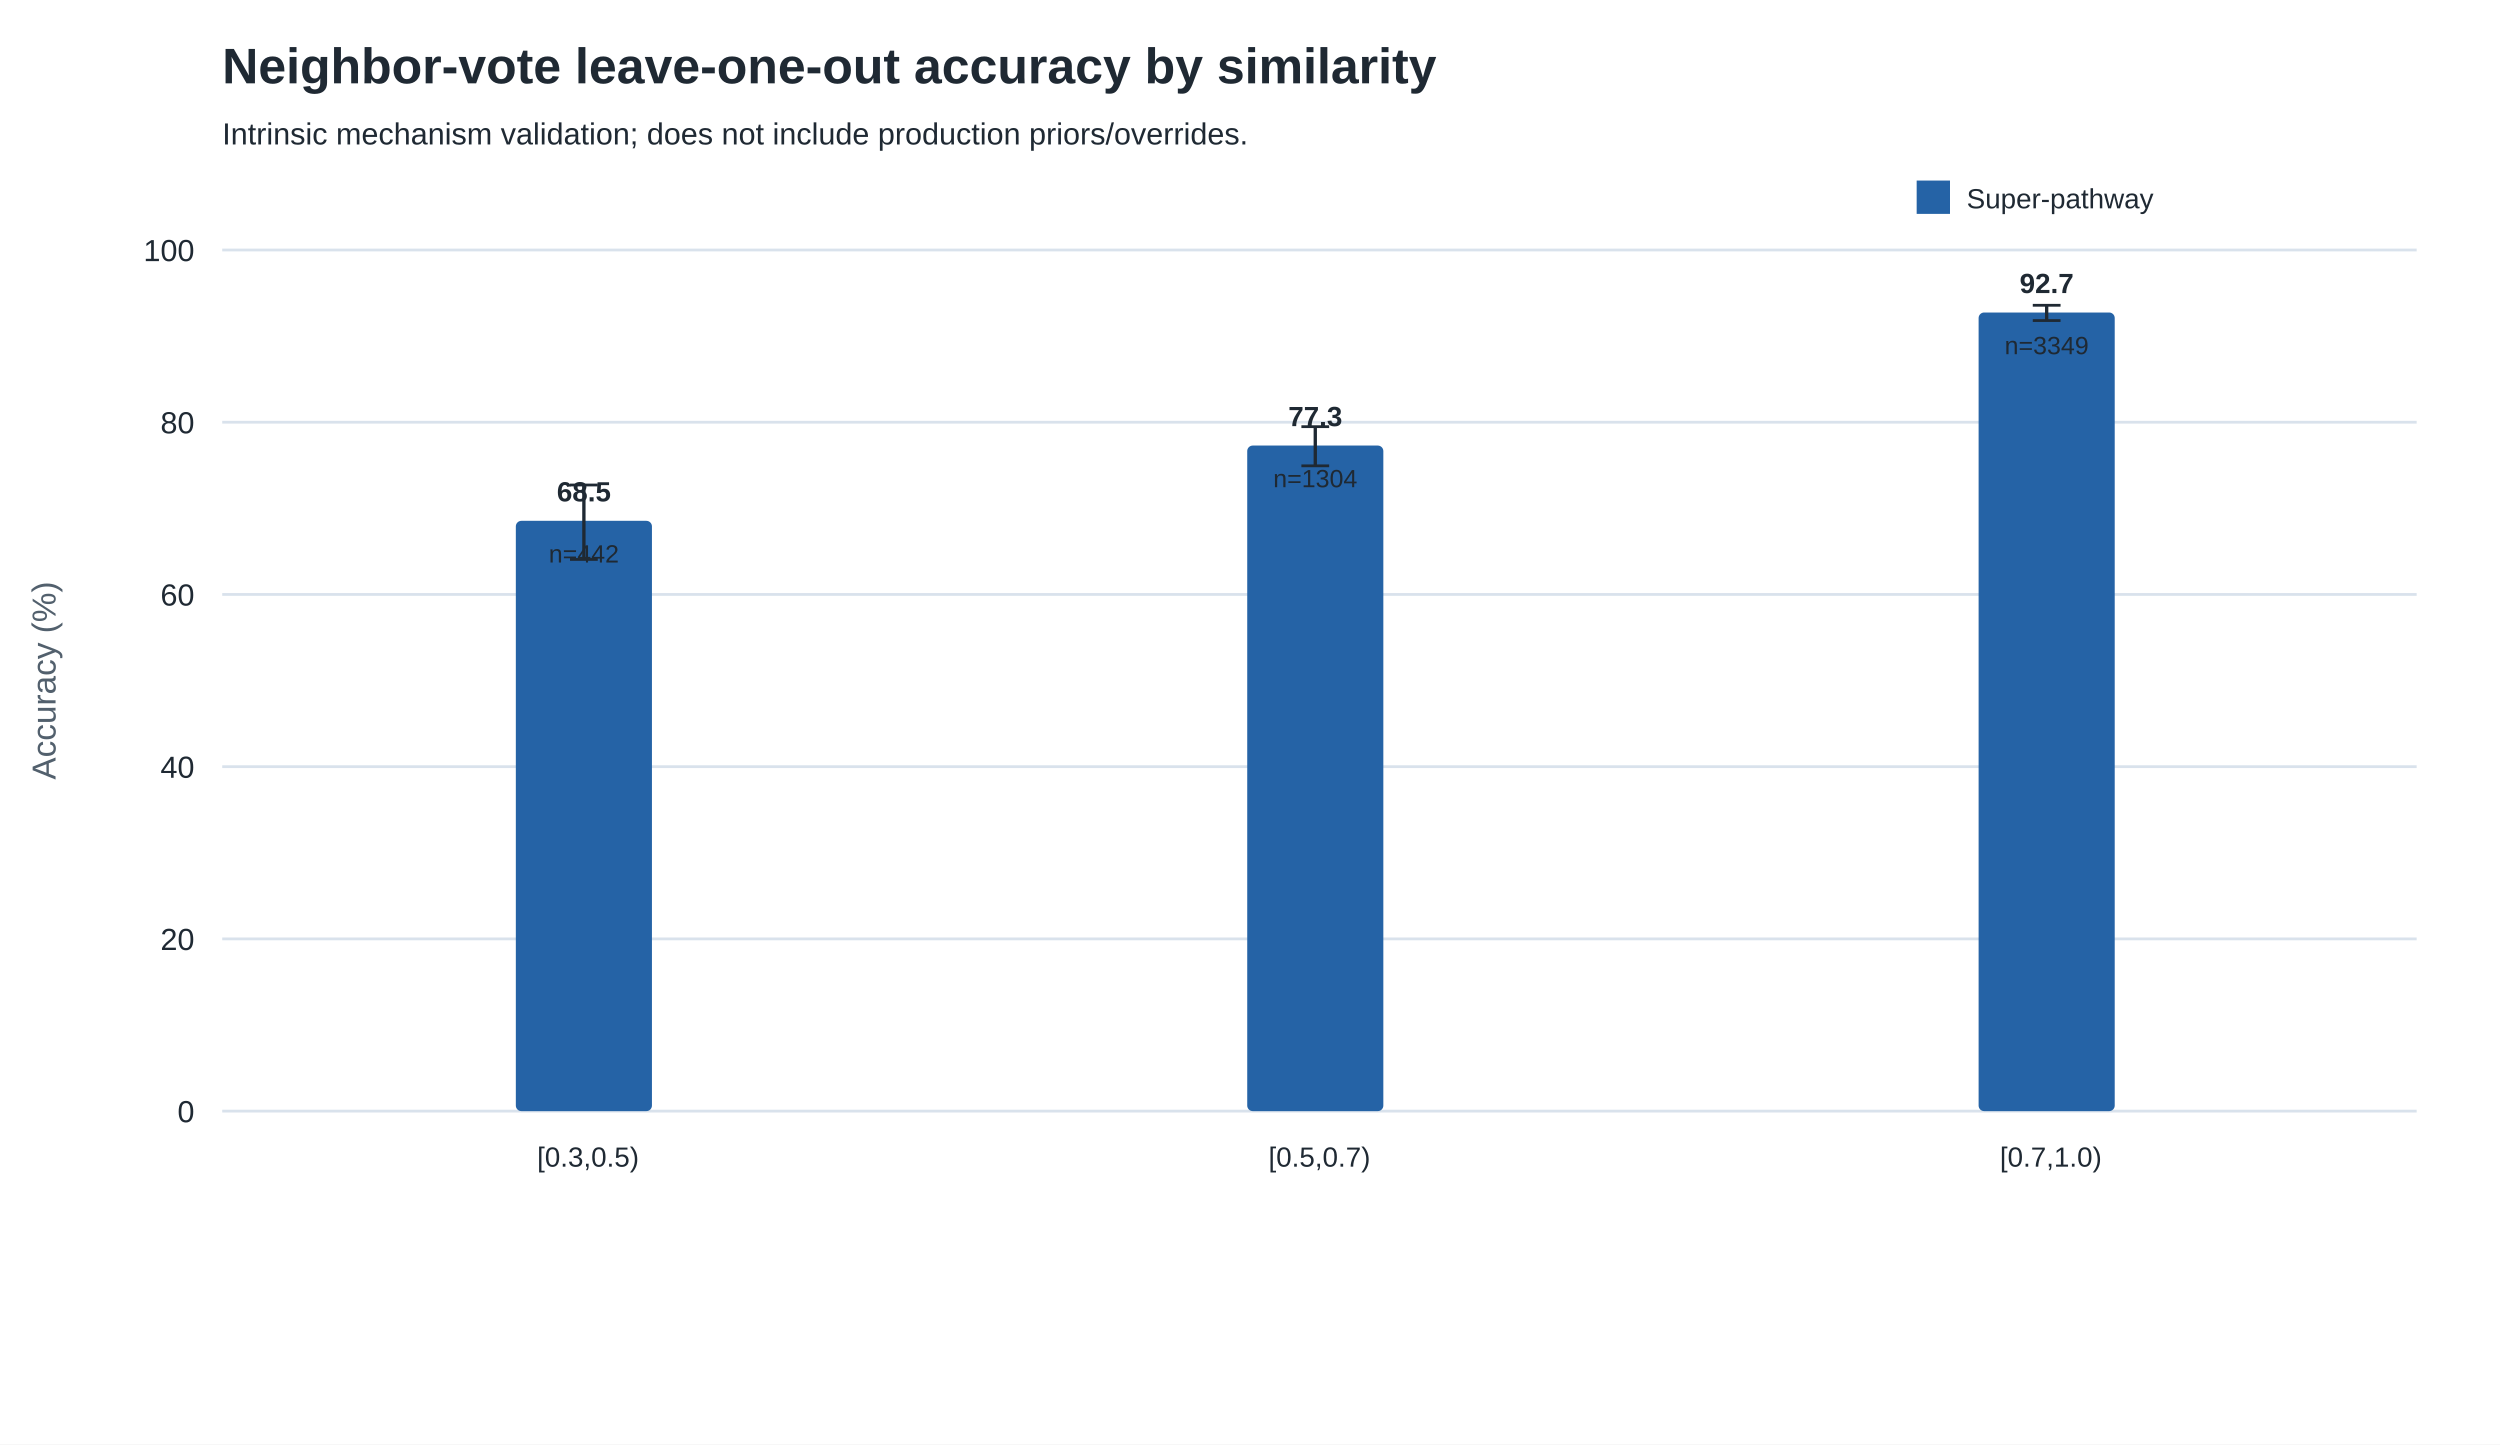
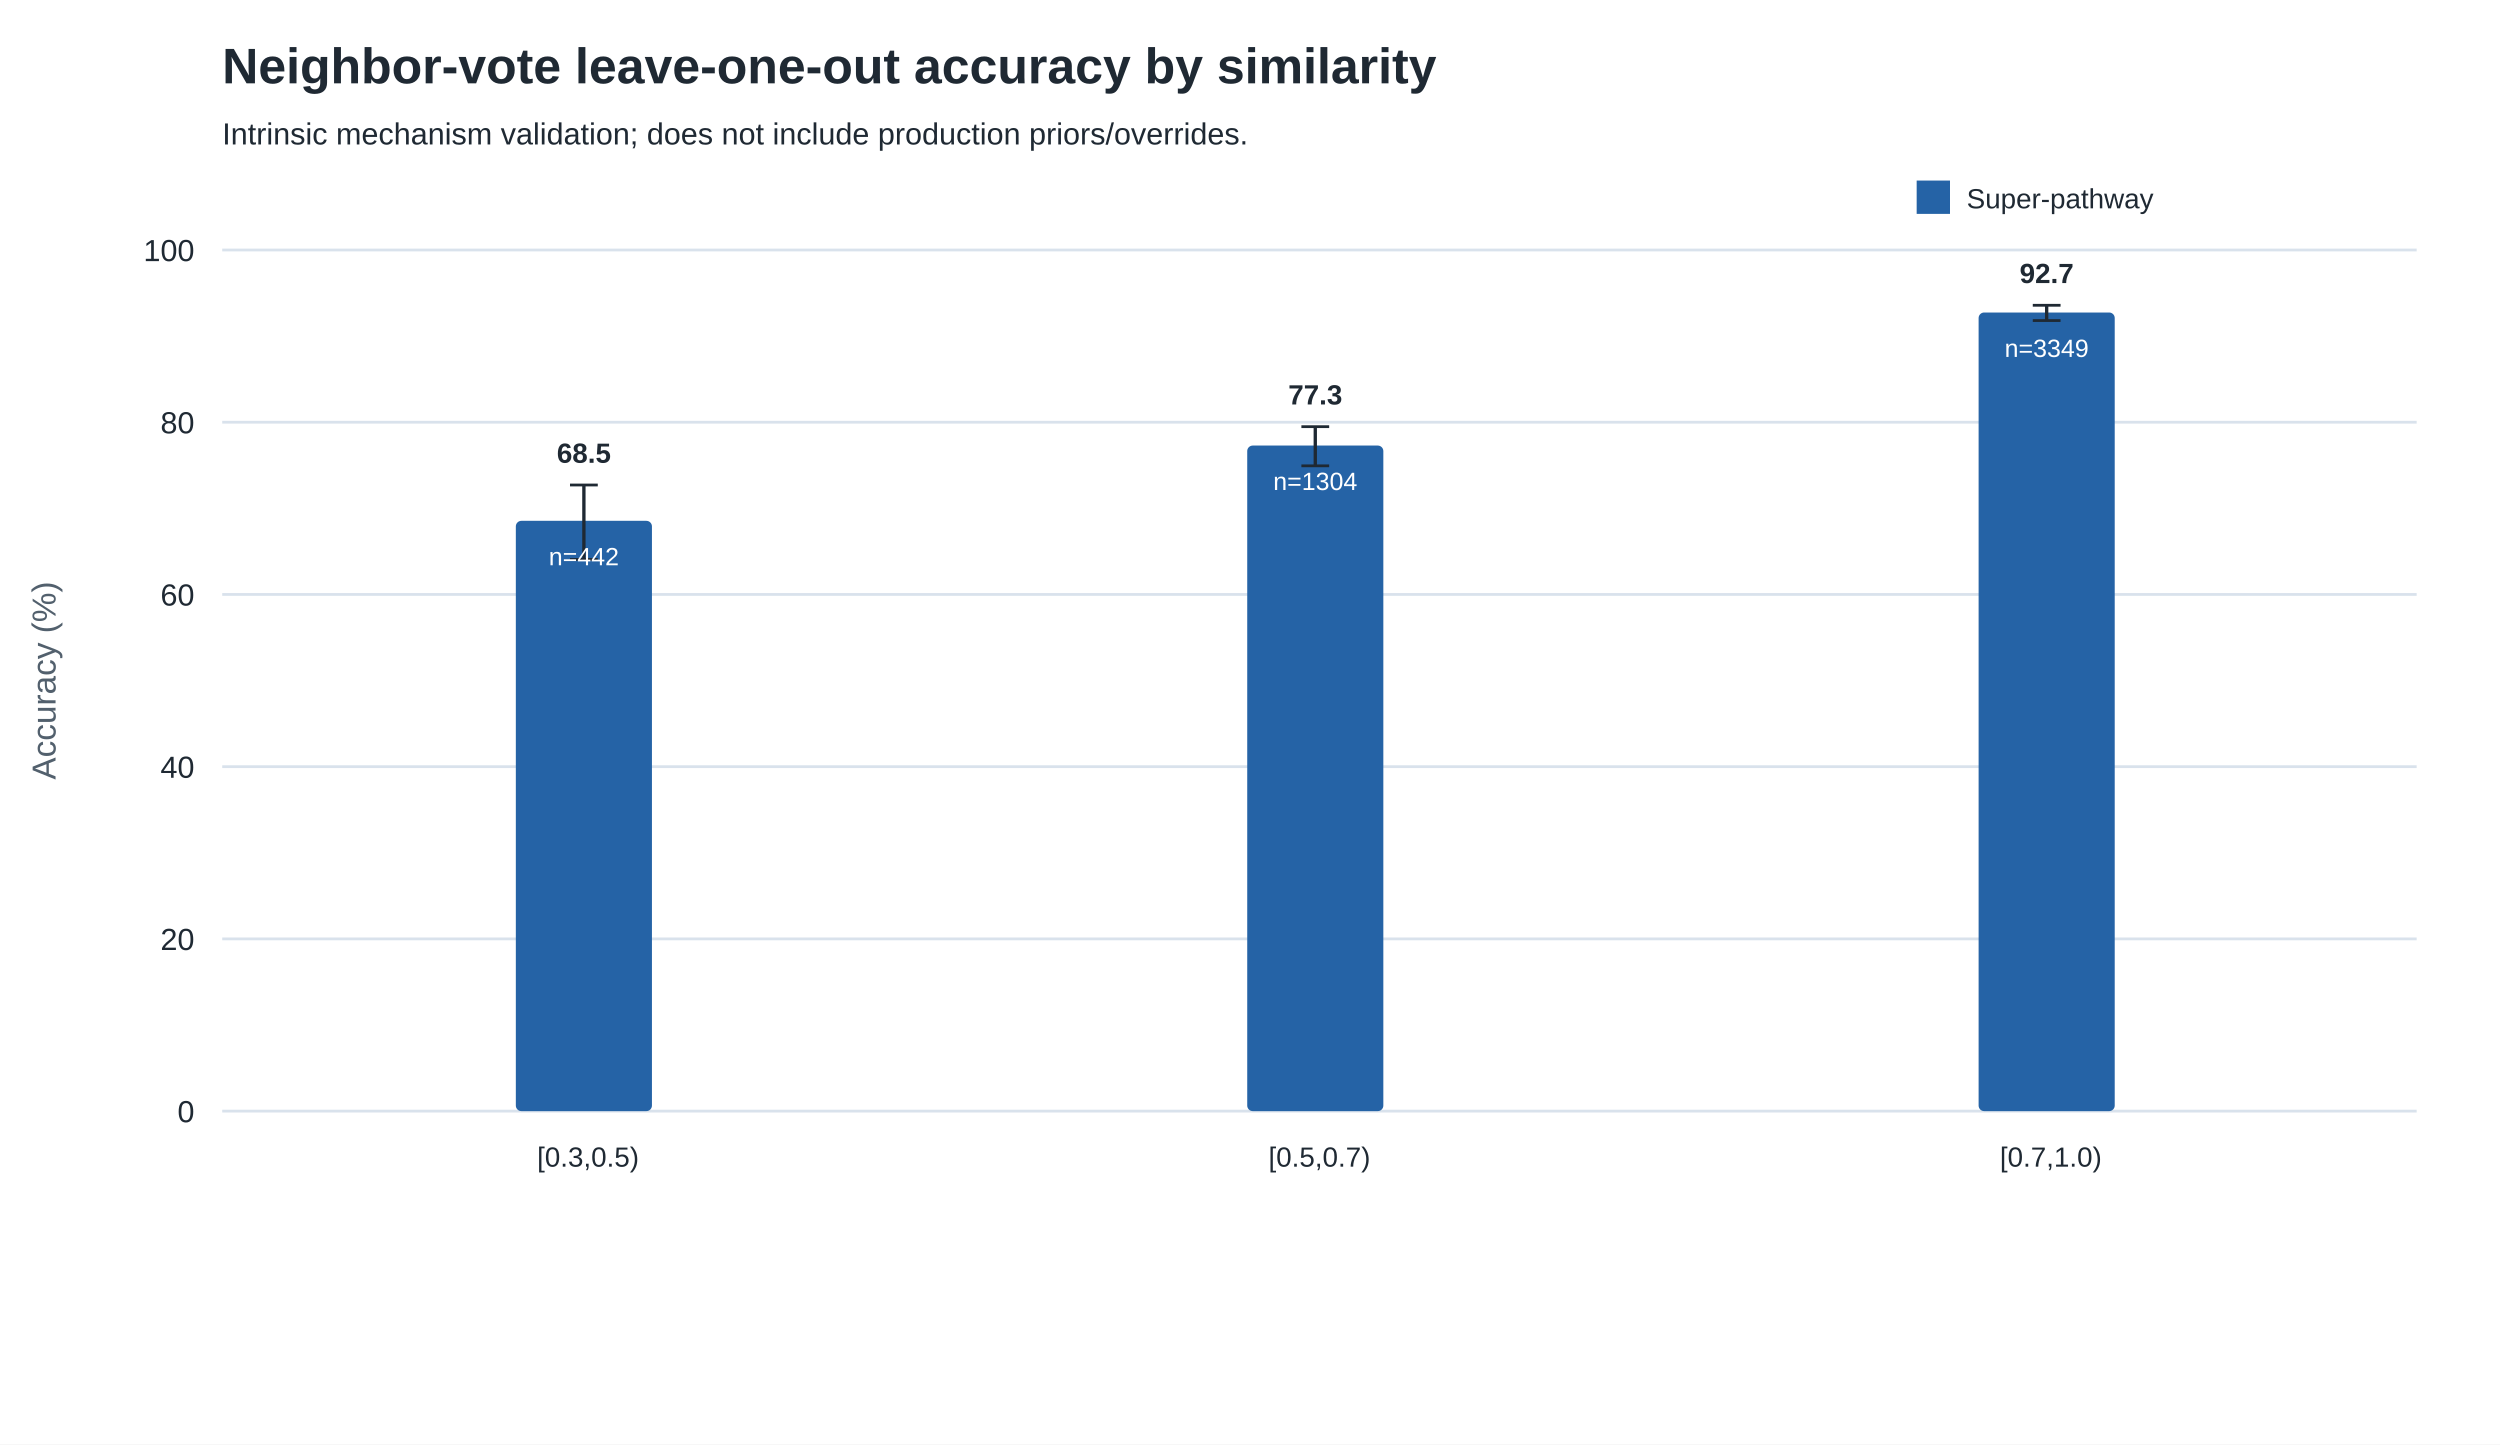
<svg xmlns="http://www.w3.org/2000/svg" width="900" height="520" viewBox="0 0 900 520" font-family="Arial, Helvetica, sans-serif">
  <rect width="900" height="520" fill="white" />
  <text x="80.0" y="30.0" font-size="18" text-anchor="start" fill="#1f2933" font-weight="bold">Neighbor-vote leave-one-out accuracy by similarity</text>
  <text x="80.0" y="52.0" font-size="11" text-anchor="start" fill="#1f2933">Intrinsic mechanism validation; does not include production priors/overrides.</text>
  <line x1="80" y1="400.0" x2="870" y2="400.0" stroke="#d9e2ec" />
  <text x="70.0" y="404.0" font-size="11" text-anchor="end" fill="#1f2933">0</text>
  <line x1="80" y1="338.0" x2="870" y2="338.0" stroke="#d9e2ec" />
  <text x="70.0" y="342.0" font-size="11" text-anchor="end" fill="#1f2933">20</text>
  <line x1="80" y1="276.0" x2="870" y2="276.0" stroke="#d9e2ec" />
  <text x="70.0" y="280.0" font-size="11" text-anchor="end" fill="#1f2933">40</text>
  <line x1="80" y1="214.0" x2="870" y2="214.0" stroke="#d9e2ec" />
  <text x="70.0" y="218.0" font-size="11" text-anchor="end" fill="#1f2933">60</text>
  <line x1="80" y1="152.0" x2="870" y2="152.0" stroke="#d9e2ec" />
  <text x="70.0" y="156.0" font-size="11" text-anchor="end" fill="#1f2933">80</text>
  <line x1="80" y1="90.0" x2="870" y2="90.0" stroke="#d9e2ec" />
  <text x="70.0" y="94.0" font-size="11" text-anchor="end" fill="#1f2933">100</text>
  <text x="20" y="245.0" font-size="12" fill="#52606d" text-anchor="middle" transform="rotate(-90 20 245.0)">Accuracy (%)</text>
  <rect x="185.7" y="187.5" width="49.0" height="212.5" fill="#2563a6" rx="2" />
  <line x1="210.2" y1="174.6" x2="210.2" y2="201.4" stroke="#1f2933" stroke-width="1.2" />
  <line x1="205.2" y1="174.6" x2="215.2" y2="174.6" stroke="#1f2933" />
  <line x1="205.2" y1="201.4" x2="215.2" y2="201.4" stroke="#1f2933" />
-   <text x="210.2" y="180.5" font-size="10" text-anchor="middle" fill="#1f2933" font-weight="bold">68.5</text>
-   <text x="210.2" y="202.5" font-size="9" text-anchor="middle" fill="#1f2933">n=442</text>
+   <text x="210.2" y="166.6" font-size="10" text-anchor="middle" fill="#1f2933" font-weight="bold">68.5</text>
+   <text x="210.2" y="203.5" font-size="9" text-anchor="middle" fill="#ffffff">n=442</text>
  <text x="211.7" y="420.0" font-size="10" text-anchor="middle" fill="#1f2933">[0.3,0.5)</text>
  <rect x="449.0" y="160.4" width="49.0" height="239.6" fill="#2563a6" rx="2" />
  <line x1="473.5" y1="153.6" x2="473.5" y2="167.7" stroke="#1f2933" stroke-width="1.2" />
  <line x1="468.5" y1="153.6" x2="478.5" y2="153.6" stroke="#1f2933" />
  <line x1="468.5" y1="167.7" x2="478.5" y2="167.7" stroke="#1f2933" />
-   <text x="473.5" y="153.4" font-size="10" text-anchor="middle" fill="#1f2933" font-weight="bold">77.3</text>
-   <text x="473.5" y="175.4" font-size="9" text-anchor="middle" fill="#1f2933">n=1304</text>
+   <text x="473.5" y="145.6" font-size="10" text-anchor="middle" fill="#1f2933" font-weight="bold">77.3</text>
+   <text x="473.5" y="176.4" font-size="9" text-anchor="middle" fill="#ffffff">n=1304</text>
  <text x="475.0" y="420.0" font-size="10" text-anchor="middle" fill="#1f2933">[0.5,0.7)</text>
  <rect x="712.3" y="112.5" width="49.0" height="287.5" fill="#2563a6" rx="2" />
  <line x1="736.8" y1="109.9" x2="736.8" y2="115.4" stroke="#1f2933" stroke-width="1.2" />
  <line x1="731.8" y1="109.9" x2="741.8" y2="109.9" stroke="#1f2933" />
  <line x1="731.8" y1="115.4" x2="741.8" y2="115.4" stroke="#1f2933" />
-   <text x="736.8" y="105.5" font-size="10" text-anchor="middle" fill="#1f2933" font-weight="bold">92.7</text>
-   <text x="736.8" y="127.5" font-size="9" text-anchor="middle" fill="#1f2933">n=3349</text>
+   <text x="736.8" y="101.9" font-size="10" text-anchor="middle" fill="#1f2933" font-weight="bold">92.7</text>
+   <text x="736.8" y="128.5" font-size="9" text-anchor="middle" fill="#ffffff">n=3349</text>
  <text x="738.3" y="420.0" font-size="10" text-anchor="middle" fill="#1f2933">[0.7,1.0)</text>
  <rect x="690.0" y="65" width="12" height="12" fill="#2563a6" />
  <text x="708.0" y="75.0" font-size="10" text-anchor="start" fill="#1f2933">Super-pathway</text>
</svg>
